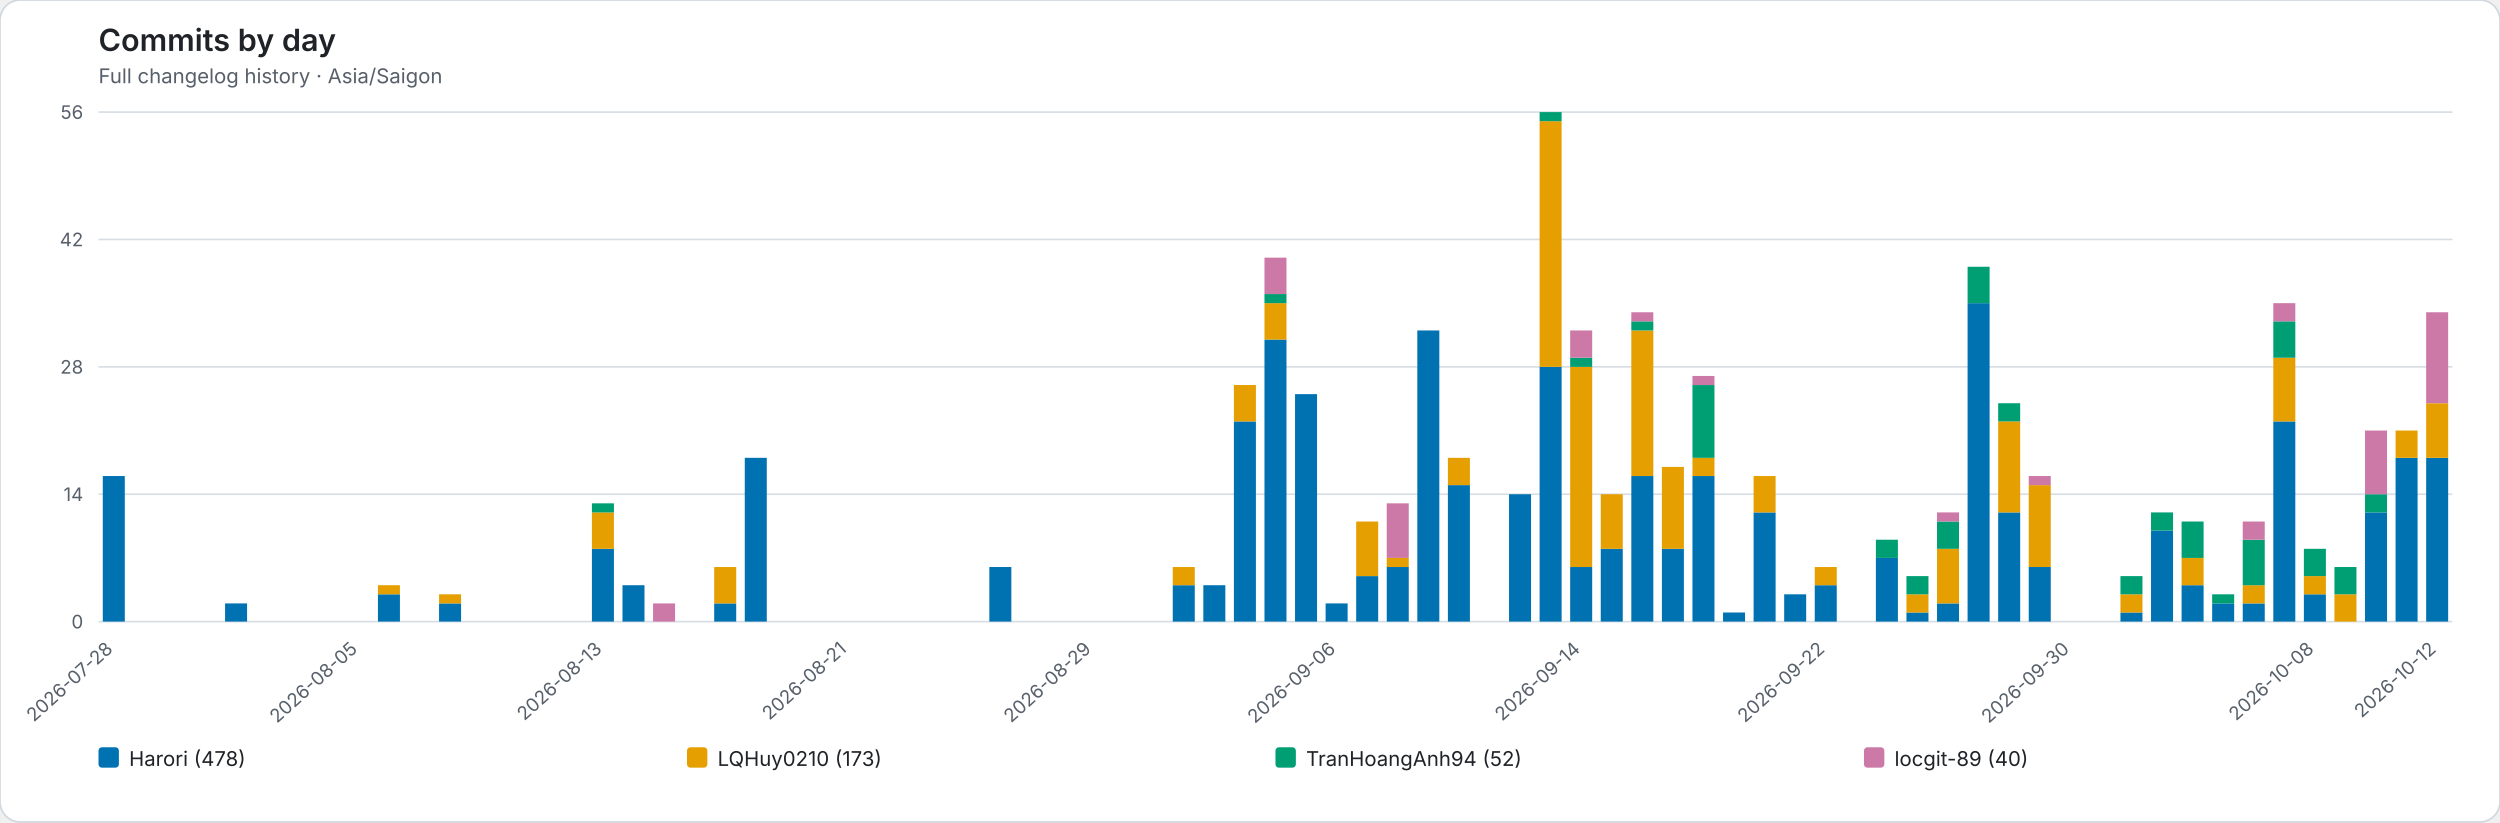
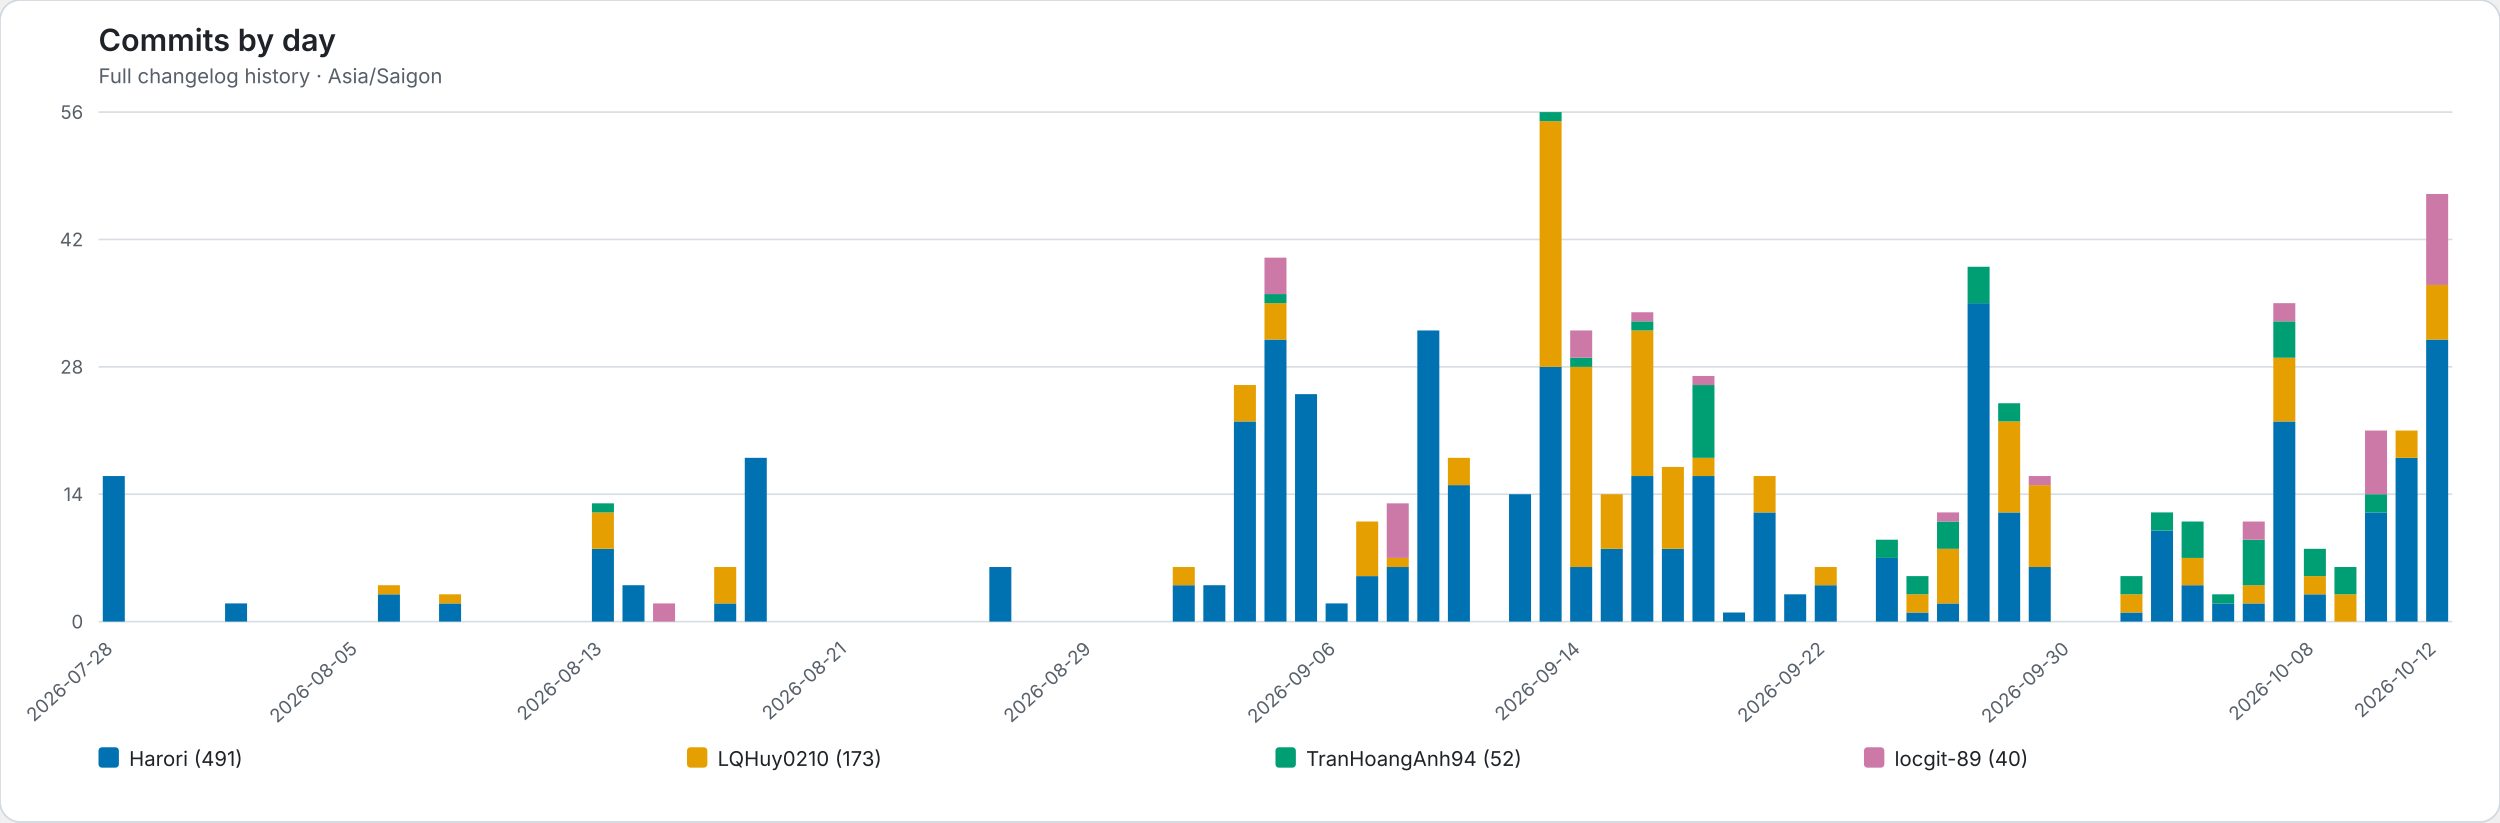
<svg xmlns="http://www.w3.org/2000/svg" role="img" viewBox="0 0 1472 484">
  <rect width="1472" height="484" rx="12" fill="#ffffff" stroke="#d0d7de" />
  <style>text{font-family:system-ui,-apple-system,BlinkMacSystemFont,"Segoe UI",sans-serif}.axis{fill:#57606a;font-size:11px}.heading{fill:#1f2328;font-size:18px;font-weight:600}.subheading{fill:#57606a;font-size:12px}.grid{stroke:#d8dee4;stroke-width:1}.legend{fill:#1f2328;font-size:12px}</style>
  <text class="heading" x="58" y="30">Commits by day</text>
  <text class="subheading" x="58" y="49">Full changelog history · Asia/Saigon</text>
  <line class="grid" x1="58" y1="366.00" x2="1444" y2="366.00" />
  <text class="axis" x="49" y="370.00" text-anchor="end">0</text>
  <line class="grid" x1="58" y1="291.00" x2="1444" y2="291.00" />
  <text class="axis" x="49" y="295.00" text-anchor="end">14</text>
  <line class="grid" x1="58" y1="216.00" x2="1444" y2="216.00" />
  <text class="axis" x="49" y="220.00" text-anchor="end">28</text>
  <line class="grid" x1="58" y1="141.00" x2="1444" y2="141.00" />
  <text class="axis" x="49" y="145.00" text-anchor="end">42</text>
  <line class="grid" x1="58" y1="66.00" x2="1444" y2="66.00" />
  <text class="axis" x="49" y="70.00" text-anchor="end">56</text>
  <g data-date="2026-07-28">
    <rect x="60.52" y="280.29" width="12.96" height="85.71" fill="#0072B2" />
  </g>
  <text class="axis" x="67.00" y="383" text-anchor="end" transform="rotate(-42 67.00 383)">2026-07-28</text>
  <g data-date="2026-07-29">
  </g>
  <g data-date="2026-07-30">
  </g>
  <g data-date="2026-07-31">
  </g>
  <g data-date="2026-08-01">
    <rect x="132.52" y="355.29" width="12.96" height="10.71" fill="#0072B2" />
  </g>
  <g data-date="2026-08-02">
  </g>
  <g data-date="2026-08-03">
  </g>
  <g data-date="2026-08-04">
  </g>
  <g data-date="2026-08-05">
  </g>
  <text class="axis" x="211.00" y="383" text-anchor="end" transform="rotate(-42 211.00 383)">2026-08-05</text>
  <g data-date="2026-08-06">
    <rect x="222.52" y="349.93" width="12.96" height="16.07" fill="#0072B2" />
    <rect x="222.52" y="344.57" width="12.96" height="5.36" fill="#E69F00" />
  </g>
  <g data-date="2026-08-07">
  </g>
  <g data-date="2026-08-08">
    <rect x="258.52" y="355.29" width="12.96" height="10.71" fill="#0072B2" />
    <rect x="258.52" y="349.93" width="12.96" height="5.36" fill="#E69F00" />
  </g>
  <g data-date="2026-08-09">
  </g>
  <g data-date="2026-08-10">
  </g>
  <g data-date="2026-08-11">
  </g>
  <g data-date="2026-08-12">
  </g>
  <g data-date="2026-08-13">
    <rect x="348.52" y="323.14" width="12.96" height="42.86" fill="#0072B2" />
    <rect x="348.52" y="301.71" width="12.96" height="21.43" fill="#E69F00" />
    <rect x="348.52" y="296.36" width="12.96" height="5.36" fill="#009E73" />
  </g>
  <text class="axis" x="355.00" y="383" text-anchor="end" transform="rotate(-42 355.00 383)">2026-08-13</text>
  <g data-date="2026-08-14">
    <rect x="366.52" y="344.57" width="12.96" height="21.43" fill="#0072B2" />
  </g>
  <g data-date="2026-08-15">
    <rect x="384.52" y="355.29" width="12.96" height="10.71" fill="#CC79A7" />
  </g>
  <g data-date="2026-08-16">
  </g>
  <g data-date="2026-08-17">
    <rect x="420.52" y="355.29" width="12.96" height="10.71" fill="#0072B2" />
    <rect x="420.52" y="333.86" width="12.96" height="21.43" fill="#E69F00" />
  </g>
  <g data-date="2026-08-18">
    <rect x="438.52" y="269.57" width="12.96" height="96.43" fill="#0072B2" />
  </g>
  <g data-date="2026-08-19">
  </g>
  <g data-date="2026-08-20">
  </g>
  <g data-date="2026-08-21">
  </g>
  <text class="axis" x="499.00" y="383" text-anchor="end" transform="rotate(-42 499.00 383)">2026-08-21</text>
  <g data-date="2026-08-22">
  </g>
  <g data-date="2026-08-23">
  </g>
  <g data-date="2026-08-24">
  </g>
  <g data-date="2026-08-25">
  </g>
  <g data-date="2026-08-26">
    <rect x="582.52" y="333.86" width="12.96" height="32.14" fill="#0072B2" />
  </g>
  <g data-date="2026-08-27">
  </g>
  <g data-date="2026-08-28">
  </g>
  <g data-date="2026-08-29">
  </g>
  <text class="axis" x="643.00" y="383" text-anchor="end" transform="rotate(-42 643.00 383)">2026-08-29</text>
  <g data-date="2026-08-30">
  </g>
  <g data-date="2026-08-31">
  </g>
  <g data-date="2026-09-01">
    <rect x="690.52" y="344.57" width="12.96" height="21.43" fill="#0072B2" />
    <rect x="690.52" y="333.86" width="12.96" height="10.71" fill="#E69F00" />
  </g>
  <g data-date="2026-09-02">
    <rect x="708.52" y="344.57" width="12.96" height="21.43" fill="#0072B2" />
  </g>
  <g data-date="2026-09-03">
    <rect x="726.52" y="248.14" width="12.96" height="117.86" fill="#0072B2" />
    <rect x="726.52" y="226.71" width="12.96" height="21.43" fill="#E69F00" />
  </g>
  <g data-date="2026-09-04">
    <rect x="744.52" y="199.93" width="12.96" height="166.07" fill="#0072B2" />
    <rect x="744.52" y="178.50" width="12.96" height="21.43" fill="#E69F00" />
    <rect x="744.52" y="173.14" width="12.96" height="5.36" fill="#009E73" />
    <rect x="744.52" y="151.71" width="12.96" height="21.43" fill="#CC79A7" />
  </g>
  <g data-date="2026-09-05">
    <rect x="762.52" y="232.07" width="12.96" height="133.93" fill="#0072B2" />
  </g>
  <g data-date="2026-09-06">
    <rect x="780.52" y="355.29" width="12.96" height="10.71" fill="#0072B2" />
  </g>
  <text class="axis" x="787.00" y="383" text-anchor="end" transform="rotate(-42 787.00 383)">2026-09-06</text>
  <g data-date="2026-09-07">
    <rect x="798.52" y="339.21" width="12.96" height="26.79" fill="#0072B2" />
    <rect x="798.52" y="307.07" width="12.96" height="32.14" fill="#E69F00" />
  </g>
  <g data-date="2026-09-08">
    <rect x="816.52" y="333.86" width="12.96" height="32.14" fill="#0072B2" />
    <rect x="816.52" y="328.50" width="12.96" height="5.36" fill="#E69F00" />
    <rect x="816.52" y="296.36" width="12.96" height="32.14" fill="#CC79A7" />
  </g>
  <g data-date="2026-09-09">
    <rect x="834.52" y="194.57" width="12.96" height="171.43" fill="#0072B2" />
  </g>
  <g data-date="2026-09-10">
    <rect x="852.52" y="285.64" width="12.96" height="80.36" fill="#0072B2" />
    <rect x="852.52" y="269.57" width="12.96" height="16.07" fill="#E69F00" />
  </g>
  <g data-date="2026-09-11">
  </g>
  <g data-date="2026-09-12">
    <rect x="888.52" y="291.00" width="12.96" height="75.00" fill="#0072B2" />
  </g>
  <g data-date="2026-09-13">
    <rect x="906.52" y="216.00" width="12.96" height="150.00" fill="#0072B2" />
    <rect x="906.52" y="71.36" width="12.96" height="144.64" fill="#E69F00" />
    <rect x="906.52" y="66.00" width="12.96" height="5.36" fill="#009E73" />
  </g>
  <g data-date="2026-09-14">
    <rect x="924.52" y="333.86" width="12.96" height="32.14" fill="#0072B2" />
    <rect x="924.52" y="216.00" width="12.96" height="117.86" fill="#E69F00" />
    <rect x="924.52" y="210.64" width="12.96" height="5.36" fill="#009E73" />
    <rect x="924.52" y="194.57" width="12.96" height="16.07" fill="#CC79A7" />
  </g>
  <text class="axis" x="931.00" y="383" text-anchor="end" transform="rotate(-42 931.00 383)">2026-09-14</text>
  <g data-date="2026-09-15">
    <rect x="942.52" y="323.14" width="12.96" height="42.86" fill="#0072B2" />
    <rect x="942.52" y="291.00" width="12.96" height="32.14" fill="#E69F00" />
  </g>
  <g data-date="2026-09-16">
    <rect x="960.52" y="280.29" width="12.96" height="85.71" fill="#0072B2" />
    <rect x="960.52" y="194.57" width="12.96" height="85.71" fill="#E69F00" />
    <rect x="960.52" y="189.21" width="12.96" height="5.36" fill="#009E73" />
    <rect x="960.52" y="183.86" width="12.96" height="5.36" fill="#CC79A7" />
  </g>
  <g data-date="2026-09-17">
    <rect x="978.52" y="323.14" width="12.96" height="42.86" fill="#0072B2" />
    <rect x="978.52" y="274.93" width="12.96" height="48.21" fill="#E69F00" />
  </g>
  <g data-date="2026-09-18">
    <rect x="996.52" y="280.29" width="12.96" height="85.71" fill="#0072B2" />
    <rect x="996.52" y="269.57" width="12.96" height="10.71" fill="#E69F00" />
    <rect x="996.52" y="226.71" width="12.96" height="42.86" fill="#009E73" />
    <rect x="996.52" y="221.36" width="12.96" height="5.36" fill="#CC79A7" />
  </g>
  <g data-date="2026-09-19">
    <rect x="1014.52" y="360.64" width="12.96" height="5.36" fill="#0072B2" />
  </g>
  <g data-date="2026-09-20">
    <rect x="1032.52" y="301.71" width="12.96" height="64.29" fill="#0072B2" />
    <rect x="1032.52" y="280.29" width="12.96" height="21.43" fill="#E69F00" />
  </g>
  <g data-date="2026-09-21">
    <rect x="1050.52" y="349.93" width="12.96" height="16.07" fill="#0072B2" />
  </g>
  <g data-date="2026-09-22">
    <rect x="1068.52" y="344.57" width="12.96" height="21.43" fill="#0072B2" />
    <rect x="1068.52" y="333.86" width="12.96" height="10.71" fill="#E69F00" />
  </g>
  <text class="axis" x="1075.00" y="383" text-anchor="end" transform="rotate(-42 1075.00 383)">2026-09-22</text>
  <g data-date="2026-09-23">
  </g>
  <g data-date="2026-09-24">
    <rect x="1104.52" y="328.50" width="12.96" height="37.50" fill="#0072B2" />
    <rect x="1104.52" y="317.79" width="12.96" height="10.71" fill="#009E73" />
  </g>
  <g data-date="2026-09-25">
    <rect x="1122.52" y="360.64" width="12.96" height="5.36" fill="#0072B2" />
    <rect x="1122.52" y="349.93" width="12.96" height="10.71" fill="#E69F00" />
    <rect x="1122.52" y="339.21" width="12.96" height="10.71" fill="#009E73" />
  </g>
  <g data-date="2026-09-26">
    <rect x="1140.52" y="355.29" width="12.96" height="10.71" fill="#0072B2" />
    <rect x="1140.52" y="323.14" width="12.96" height="32.14" fill="#E69F00" />
    <rect x="1140.52" y="307.07" width="12.96" height="16.07" fill="#009E73" />
    <rect x="1140.52" y="301.71" width="12.96" height="5.36" fill="#CC79A7" />
  </g>
  <g data-date="2026-09-27">
    <rect x="1158.52" y="178.50" width="12.96" height="187.50" fill="#0072B2" />
    <rect x="1158.52" y="157.07" width="12.96" height="21.43" fill="#009E73" />
  </g>
  <g data-date="2026-09-28">
    <rect x="1176.52" y="301.71" width="12.96" height="64.29" fill="#0072B2" />
    <rect x="1176.52" y="248.14" width="12.96" height="53.57" fill="#E69F00" />
    <rect x="1176.52" y="237.43" width="12.96" height="10.71" fill="#009E73" />
  </g>
  <g data-date="2026-09-29">
    <rect x="1194.52" y="333.86" width="12.96" height="32.14" fill="#0072B2" />
    <rect x="1194.52" y="285.64" width="12.96" height="48.21" fill="#E69F00" />
    <rect x="1194.52" y="280.29" width="12.96" height="5.36" fill="#CC79A7" />
  </g>
  <g data-date="2026-09-30">
  </g>
  <text class="axis" x="1219.00" y="383" text-anchor="end" transform="rotate(-42 1219.00 383)">2026-09-30</text>
  <g data-date="2026-10-01">
  </g>
  <g data-date="2026-10-02">
    <rect x="1248.52" y="360.64" width="12.96" height="5.36" fill="#0072B2" />
    <rect x="1248.52" y="349.93" width="12.96" height="10.71" fill="#E69F00" />
    <rect x="1248.52" y="339.21" width="12.96" height="10.71" fill="#009E73" />
  </g>
  <g data-date="2026-10-03">
    <rect x="1266.52" y="312.43" width="12.96" height="53.57" fill="#0072B2" />
    <rect x="1266.52" y="301.71" width="12.96" height="10.71" fill="#009E73" />
  </g>
  <g data-date="2026-10-04">
    <rect x="1284.52" y="344.57" width="12.96" height="21.43" fill="#0072B2" />
    <rect x="1284.52" y="328.50" width="12.96" height="16.07" fill="#E69F00" />
    <rect x="1284.52" y="307.07" width="12.96" height="21.43" fill="#009E73" />
  </g>
  <g data-date="2026-10-05">
    <rect x="1302.52" y="355.29" width="12.96" height="10.71" fill="#0072B2" />
    <rect x="1302.52" y="349.93" width="12.96" height="5.36" fill="#009E73" />
  </g>
  <g data-date="2026-10-06">
    <rect x="1320.52" y="355.29" width="12.96" height="10.71" fill="#0072B2" />
    <rect x="1320.52" y="344.57" width="12.96" height="10.71" fill="#E69F00" />
    <rect x="1320.52" y="317.79" width="12.96" height="26.79" fill="#009E73" />
    <rect x="1320.52" y="307.07" width="12.96" height="10.71" fill="#CC79A7" />
  </g>
  <g data-date="2026-10-07">
    <rect x="1338.52" y="248.14" width="12.96" height="117.86" fill="#0072B2" />
    <rect x="1338.52" y="210.64" width="12.96" height="37.50" fill="#E69F00" />
    <rect x="1338.52" y="189.21" width="12.96" height="21.43" fill="#009E73" />
    <rect x="1338.52" y="178.50" width="12.96" height="10.71" fill="#CC79A7" />
  </g>
  <g data-date="2026-10-08">
    <rect x="1356.52" y="349.93" width="12.96" height="16.07" fill="#0072B2" />
    <rect x="1356.52" y="339.21" width="12.96" height="10.71" fill="#E69F00" />
    <rect x="1356.52" y="323.14" width="12.96" height="16.07" fill="#009E73" />
  </g>
  <text class="axis" x="1363.00" y="383" text-anchor="end" transform="rotate(-42 1363.00 383)">2026-10-08</text>
  <g data-date="2026-10-09">
    <rect x="1374.52" y="349.93" width="12.96" height="16.07" fill="#E69F00" />
    <rect x="1374.52" y="333.86" width="12.96" height="16.07" fill="#009E73" />
  </g>
  <g data-date="2026-10-10">
    <rect x="1392.52" y="301.71" width="12.96" height="64.29" fill="#0072B2" />
    <rect x="1392.52" y="291.00" width="12.96" height="10.71" fill="#009E73" />
    <rect x="1392.52" y="253.50" width="12.96" height="37.50" fill="#CC79A7" />
  </g>
  <g data-date="2026-10-11">
    <rect x="1410.52" y="269.57" width="12.96" height="96.43" fill="#0072B2" />
    <rect x="1410.52" y="253.50" width="12.96" height="16.07" fill="#E69F00" />
  </g>
  <g data-date="2026-10-12">
-     <rect x="1428.52" y="269.57" width="12.96" height="96.43" fill="#0072B2" />
-     <rect x="1428.52" y="237.43" width="12.96" height="32.14" fill="#E69F00" />
-     <rect x="1428.52" y="183.86" width="12.96" height="53.57" fill="#CC79A7" />
+     <rect x="1428.52" y="199.93" width="12.96" height="166.07" fill="#0072B2" />
+     <rect x="1428.52" y="167.79" width="12.96" height="32.14" fill="#E69F00" />
+     <rect x="1428.52" y="114.21" width="12.96" height="53.57" fill="#CC79A7" />
  </g>
  <text class="axis" x="1435.00" y="383" text-anchor="end" transform="rotate(-42 1435.00 383)">2026-10-12</text>
  <rect x="58.00" y="440" width="12" height="12" rx="2" fill="#0072B2" />
-   <text class="legend" x="76.00" y="451">Harori (478)</text>
+   <text class="legend" x="76.00" y="451">Harori (491)</text>
  <rect x="404.50" y="440" width="12" height="12" rx="2" fill="#E69F00" />
  <text class="legend" x="422.50" y="451">LQHuy0210 (173)</text>
  <rect x="751.00" y="440" width="12" height="12" rx="2" fill="#009E73" />
  <text class="legend" x="769.00" y="451">TranHoangAnh94 (52)</text>
  <rect x="1097.50" y="440" width="12" height="12" rx="2" fill="#CC79A7" />
  <text class="legend" x="1115.50" y="451">locgit-89 (40)</text>
</svg>
